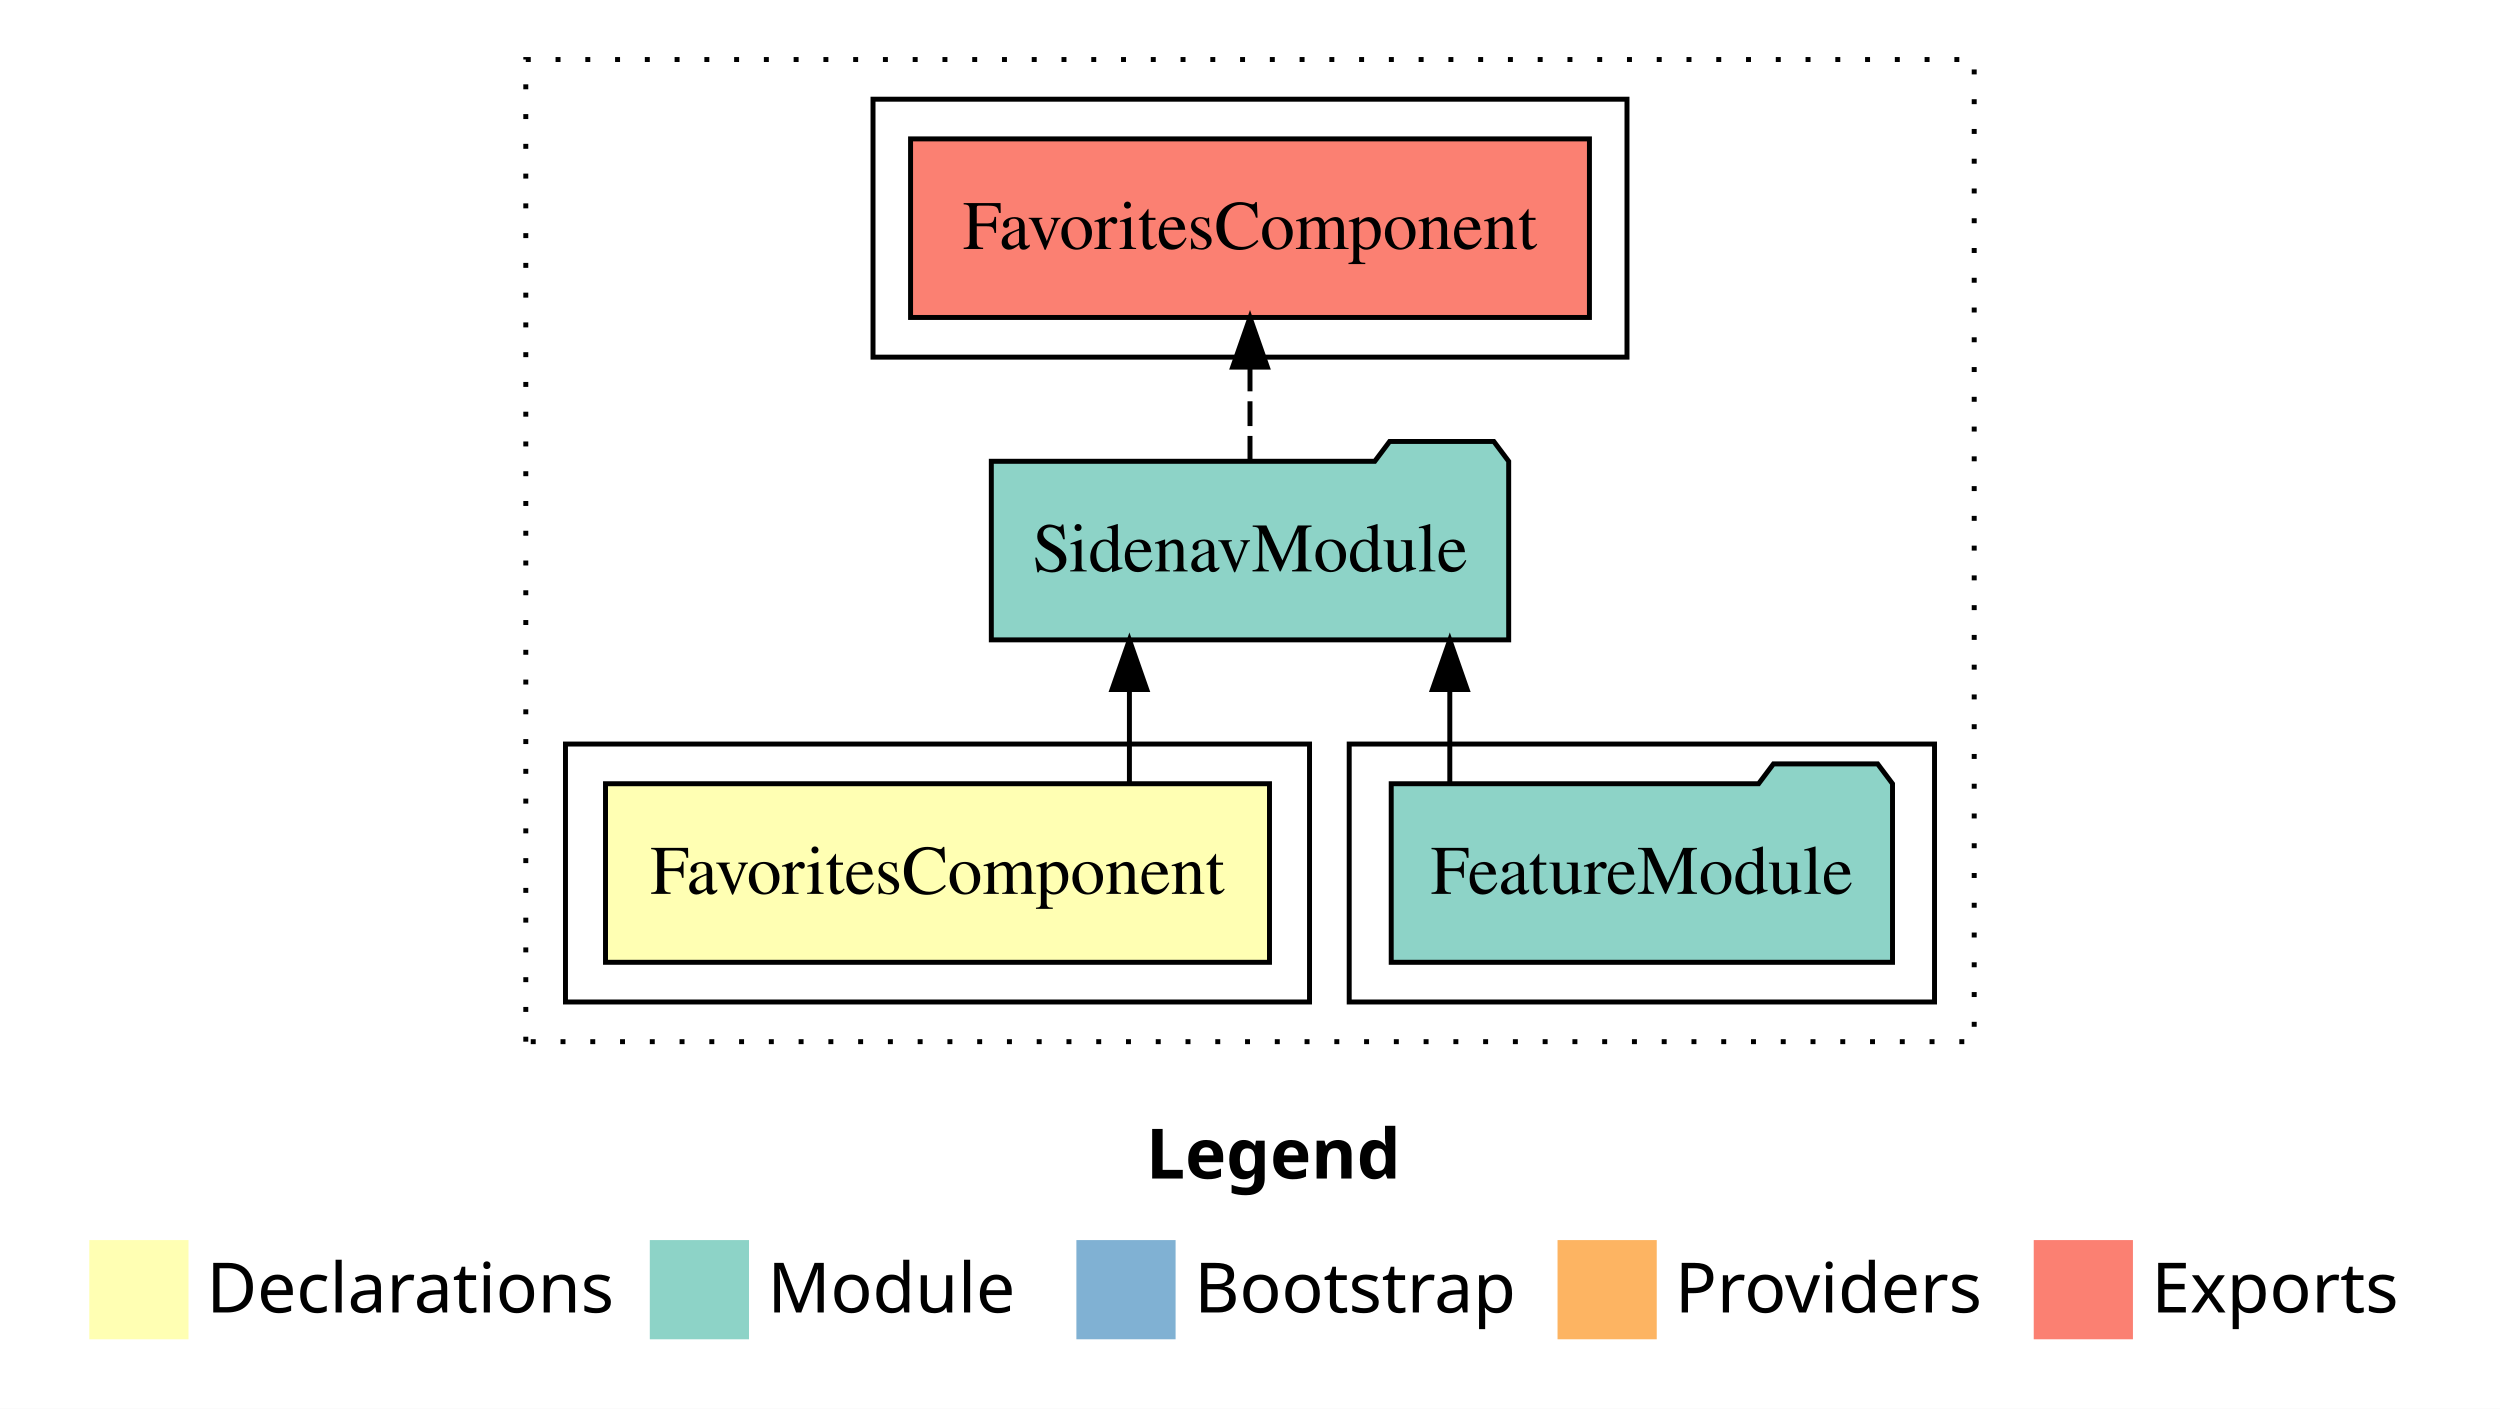
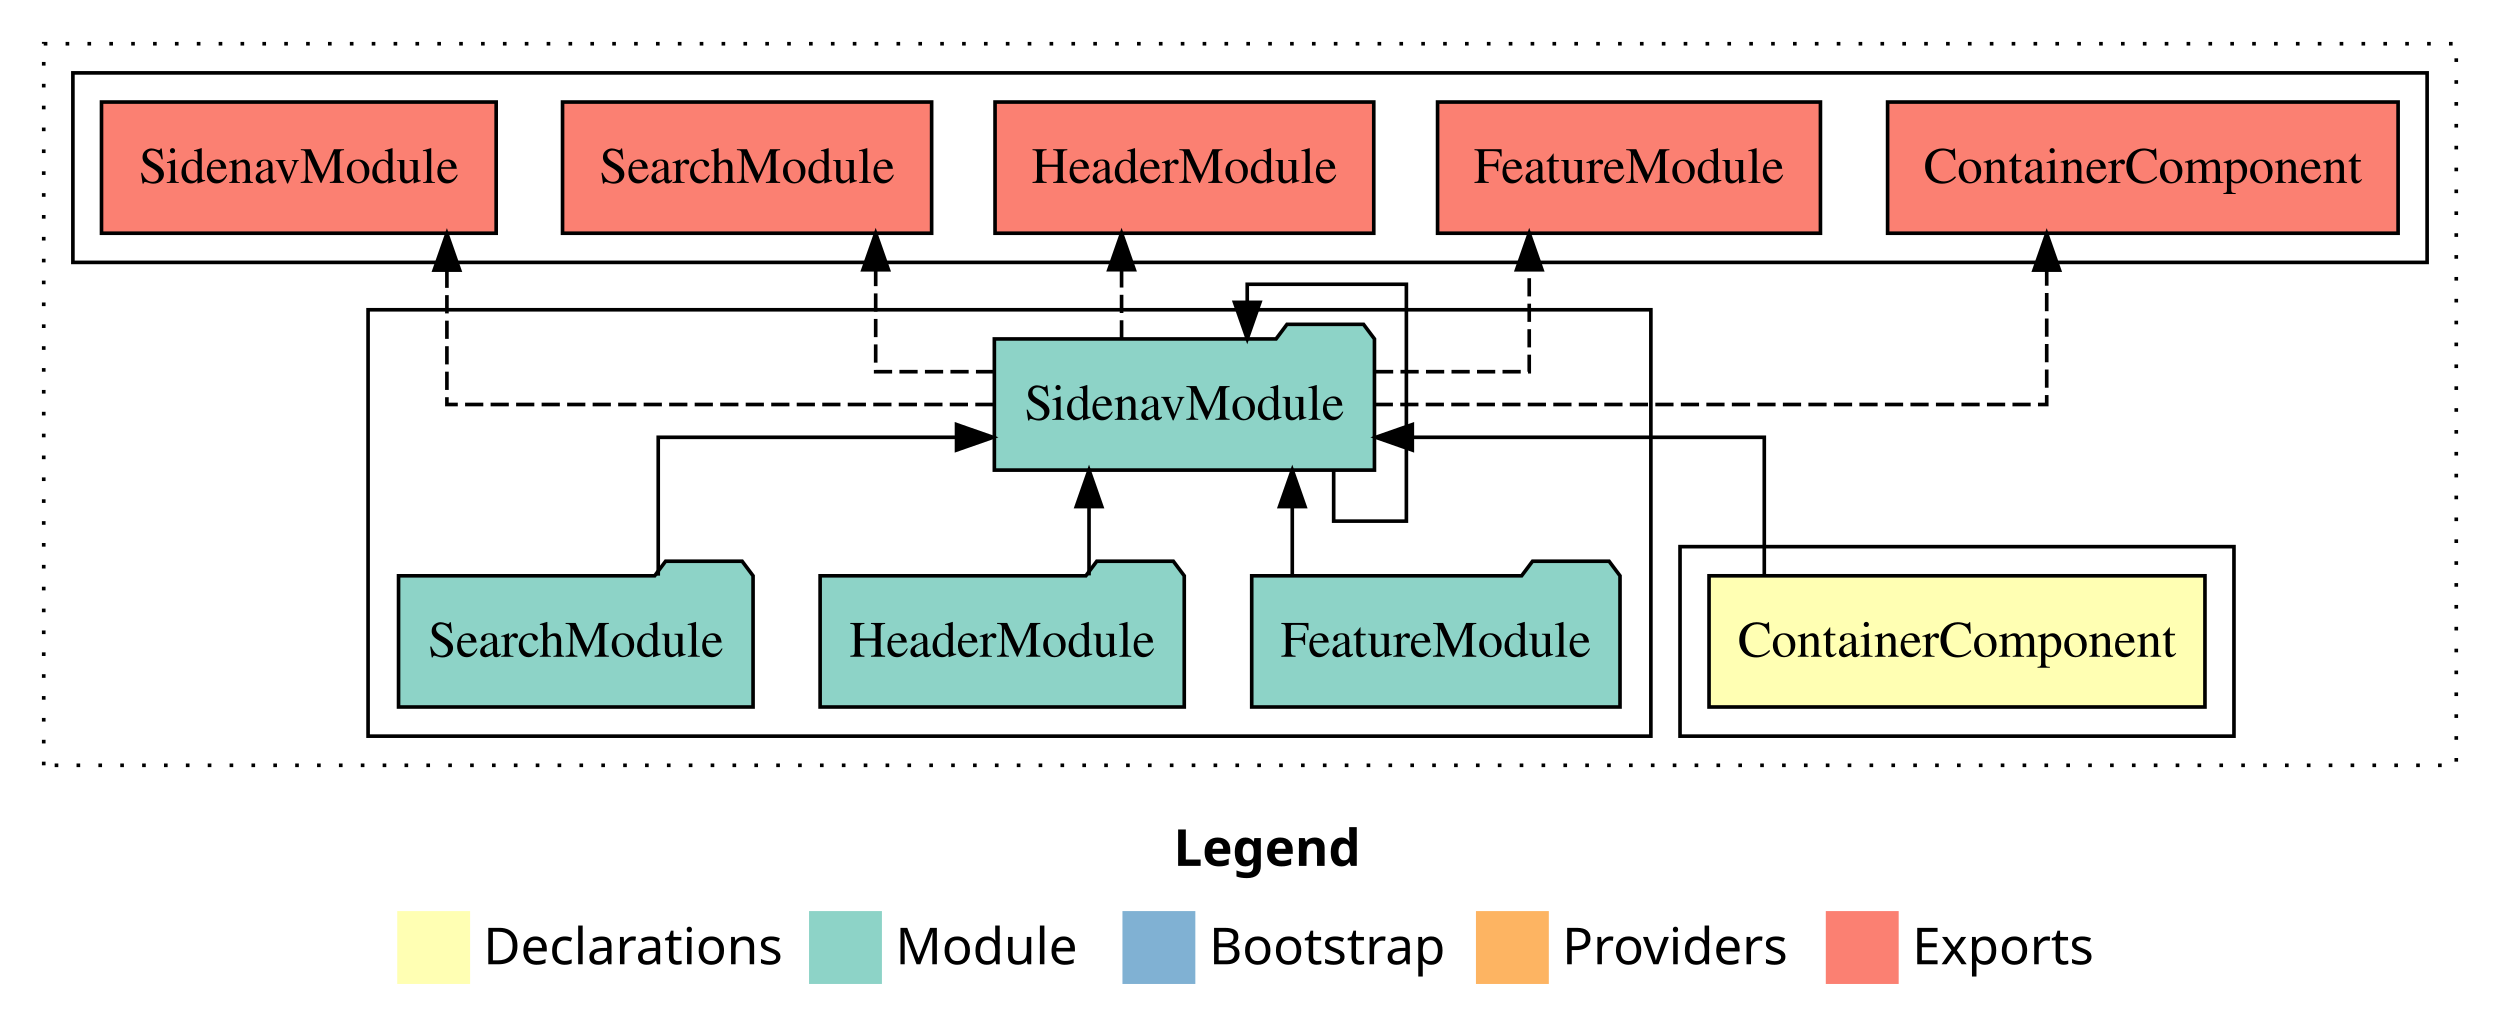
- <svg xmlns="http://www.w3.org/2000/svg" width="504pt" height="284pt" viewBox="0.00 0.00 504.00 284.00">
+ <svg xmlns="http://www.w3.org/2000/svg" width="686pt" height="284pt" viewBox="0.00 0.00 686.00 284.00">
  <g id="graph0" class="graph" transform="scale(1 1) rotate(0) translate(4 280)">
-     <polygon fill="white" stroke="transparent" points="-4,4 -4,-280 500,-280 500,4 -4,4" />
-     <text text-anchor="start" x="227.01" y="-42.4" font-family="sans-serif" font-weight="bold" font-size="14.00">Legend</text>
-     <polygon fill="#ffffb3" stroke="transparent" points="14,-10 14,-30 34,-30 34,-10 14,-10" />
-     <text text-anchor="start" x="37.63" y="-15.4" font-family="sans-serif" font-size="14.00">  Declarations</text>
-     <polygon fill="#8dd3c7" stroke="transparent" points="127,-10 127,-30 147,-30 147,-10 127,-10" />
-     <text text-anchor="start" x="150.73" y="-15.4" font-family="sans-serif" font-size="14.00">  Module</text>
-     <polygon fill="#80b1d3" stroke="transparent" points="213,-10 213,-30 233,-30 233,-10 213,-10" />
-     <text text-anchor="start" x="236.78" y="-15.4" font-family="sans-serif" font-size="14.00">  Bootstrap</text>
-     <polygon fill="#fdb462" stroke="transparent" points="310,-10 310,-30 330,-30 330,-10 310,-10" />
-     <text text-anchor="start" x="333.67" y="-15.4" font-family="sans-serif" font-size="14.00">  Providers</text>
-     <polygon fill="#fb8072" stroke="transparent" points="406,-10 406,-30 426,-30 426,-10 406,-10" />
-     <text text-anchor="start" x="429.73" y="-15.4" font-family="sans-serif" font-size="14.00">  Exports</text>
+     <polygon fill="white" stroke="transparent" points="-4,4 -4,-280 682,-280 682,4 -4,4" />
+     <text text-anchor="start" x="318.01" y="-42.4" font-family="sans-serif" font-weight="bold" font-size="14.00">Legend</text>
+     <polygon fill="#ffffb3" stroke="transparent" points="105,-10 105,-30 125,-30 125,-10 105,-10" />
+     <text text-anchor="start" x="128.63" y="-15.4" font-family="sans-serif" font-size="14.00">  Declarations</text>
+     <polygon fill="#8dd3c7" stroke="transparent" points="218,-10 218,-30 238,-30 238,-10 218,-10" />
+     <text text-anchor="start" x="241.73" y="-15.4" font-family="sans-serif" font-size="14.00">  Module</text>
+     <polygon fill="#80b1d3" stroke="transparent" points="304,-10 304,-30 324,-30 324,-10 304,-10" />
+     <text text-anchor="start" x="327.78" y="-15.4" font-family="sans-serif" font-size="14.00">  Bootstrap</text>
+     <polygon fill="#fdb462" stroke="transparent" points="401,-10 401,-30 421,-30 421,-10 401,-10" />
+     <text text-anchor="start" x="424.67" y="-15.4" font-family="sans-serif" font-size="14.00">  Providers</text>
+     <polygon fill="#fb8072" stroke="transparent" points="497,-10 497,-30 517,-30 517,-10 497,-10" />
+     <text text-anchor="start" x="520.73" y="-15.4" font-family="sans-serif" font-size="14.00">  Exports</text>
    <g id="clust1" class="cluster">
-       <polygon fill="none" stroke="black" stroke-dasharray="1,5" points="102,-70 102,-268 394,-268 394,-70 102,-70" />
+       <polygon fill="none" stroke="black" stroke-dasharray="1,5" points="8,-70 8,-268 670,-268 670,-70 8,-70" />
+     </g>
+     <g id="clust2" class="cluster">
+       <polygon fill="none" stroke="black" points="457,-78 457,-130 609,-130 609,-78 457,-78" />
+     </g>
+     <g id="clust5" class="cluster">
+       <polygon fill="none" stroke="black" points="16,-208 16,-260 662,-260 662,-208 16,-208" />
    </g>
    <g id="clust4" class="cluster">
-       <polygon fill="none" stroke="black" points="268,-78 268,-130 386,-130 386,-78 268,-78" />
-     </g>
-     <g id="clust2" class="cluster">
-       <polygon fill="none" stroke="black" points="110,-78 110,-130 260,-130 260,-78 110,-78" />
-     </g>
-     <g id="clust5" class="cluster">
-       <polygon fill="none" stroke="black" points="172,-208 172,-260 324,-260 324,-208 172,-208" />
+       <polygon fill="none" stroke="black" points="97,-78 97,-195 449,-195 449,-78 97,-78" />
    </g>
    <g id="node1" class="node">
-       <polygon fill="#ffffb3" stroke="black" points="251.93,-122 118.07,-122 118.07,-86 251.93,-86 251.93,-122" />
-       <text text-anchor="middle" x="185" y="-99.8" font-family="Times,serif" font-size="14.00">FavoritesComponent</text>
+       <polygon fill="#ffffb3" stroke="black" points="601.04,-122 464.96,-122 464.96,-86 601.04,-86 601.04,-122" />
+       <text text-anchor="middle" x="533" y="-99.8" font-family="Times,serif" font-size="14.00">ContainerComponent</text>
    </g>
    <g id="node2" class="node">
-       <polygon fill="#8dd3c7" stroke="black" points="300.15,-187 297.15,-191 276.15,-191 273.15,-187 195.85,-187 195.85,-151 300.15,-151 300.15,-187" />
-       <text text-anchor="middle" x="248" y="-164.8" font-family="Times,serif" font-size="14.00">SidenavModule</text>
+       <polygon fill="#8dd3c7" stroke="black" points="373.15,-187 370.15,-191 349.15,-191 346.15,-187 268.85,-187 268.85,-151 373.15,-151 373.15,-187" />
+       <text text-anchor="middle" x="321" y="-164.8" font-family="Times,serif" font-size="14.00">SidenavModule</text>
    </g>
    <g id="edge1" class="edge">
-       <path fill="none" stroke="black" d="M223.69,-122.11C223.69,-122.11 223.69,-140.99 223.69,-140.99" />
-       <polygon fill="black" stroke="black" points="220.19,-140.99 223.69,-150.99 227.19,-140.99 220.19,-140.99" />
+       <path fill="none" stroke="black" d="M480.12,-122.03C480.12,-138.4 480.12,-160 480.12,-160 480.12,-160 383.54,-160 383.54,-160" />
+       <polygon fill="black" stroke="black" points="383.54,-156.5 373.54,-160 383.54,-163.5 383.54,-156.5" />
+     </g>
+     <g id="edge5" class="edge">
+       <path fill="none" stroke="black" d="M361.96,-150.76C361.96,-143.57 361.96,-137 361.96,-137 361.96,-137 381.91,-137 381.91,-137 381.91,-137 381.91,-202 381.91,-202 381.91,-202 338.24,-202 338.24,-202 338.24,-202 338.24,-197.04 338.24,-197.04" />
+       <polygon fill="black" stroke="black" points="341.74,-197.04 338.24,-187.04 334.74,-197.04 341.74,-197.04" />
+     </g>
+     <g id="node6" class="node">
+       <polygon fill="#fb8072" stroke="black" points="654.04,-252 513.96,-252 513.96,-216 654.04,-216 654.04,-252" />
+       <text text-anchor="middle" x="584" y="-229.8" font-family="Times,serif" font-size="14.00">ContainerComponent </text>
+     </g>
+     <g id="edge6" class="edge">
+       <path fill="none" stroke="black" stroke-dasharray="5,2" d="M373.22,-169C442.9,-169 557.62,-169 557.62,-169 557.62,-169 557.62,-205.89 557.62,-205.89" />
+       <polygon fill="black" stroke="black" points="554.13,-205.89 557.62,-215.89 561.13,-205.89 554.13,-205.89" />
+     </g>
+     <g id="node7" class="node">
+       <polygon fill="#fb8072" stroke="black" points="495.53,-252 390.47,-252 390.47,-216 495.53,-216 495.53,-252" />
+       <text text-anchor="middle" x="443" y="-229.8" font-family="Times,serif" font-size="14.00">FeatureModule </text>
+     </g>
+     <g id="edge7" class="edge">
+       <path fill="none" stroke="black" stroke-dasharray="5,2" d="M373.29,-178C395.18,-178 415.62,-178 415.62,-178 415.62,-178 415.62,-205.97 415.62,-205.97" />
+       <polygon fill="black" stroke="black" points="412.13,-205.97 415.62,-215.97 419.13,-205.97 412.13,-205.97" />
+     </g>
+     <g id="node8" class="node">
+       <polygon fill="#fb8072" stroke="black" points="372.96,-252 269.04,-252 269.04,-216 372.96,-216 372.96,-252" />
+       <text text-anchor="middle" x="321" y="-229.8" font-family="Times,serif" font-size="14.00">HeaderModule </text>
+     </g>
+     <g id="edge8" class="edge">
+       <path fill="none" stroke="black" stroke-dasharray="5,2" d="M303.76,-187.11C303.76,-187.11 303.76,-205.99 303.76,-205.99" />
+       <polygon fill="black" stroke="black" points="300.26,-205.99 303.76,-215.99 307.26,-205.99 300.26,-205.99" />
+     </g>
+     <g id="node9" class="node">
+       <polygon fill="#fb8072" stroke="black" points="251.64,-252 150.36,-252 150.36,-216 251.64,-216 251.64,-252" />
+       <text text-anchor="middle" x="201" y="-229.8" font-family="Times,serif" font-size="14.00">SearchModule </text>
+     </g>
+     <g id="edge9" class="edge">
+       <path fill="none" stroke="black" stroke-dasharray="5,2" d="M268.8,-178C251.37,-178 236.29,-178 236.29,-178 236.29,-178 236.29,-205.97 236.29,-205.97" />
+       <polygon fill="black" stroke="black" points="232.79,-205.97 236.29,-215.97 239.79,-205.97 232.79,-205.97" />
+     </g>
+     <g id="node10" class="node">
+       <polygon fill="#fb8072" stroke="black" points="132.15,-252 23.85,-252 23.85,-216 132.15,-216 132.15,-252" />
+       <text text-anchor="middle" x="78" y="-229.8" font-family="Times,serif" font-size="14.00">SidenavModule </text>
+     </g>
+     <g id="edge10" class="edge">
+       <path fill="none" stroke="black" stroke-dasharray="5,2" d="M268.62,-169C208.66,-169 118.63,-169 118.63,-169 118.63,-169 118.63,-205.89 118.63,-205.89" />
+       <polygon fill="black" stroke="black" points="115.13,-205.89 118.63,-215.89 122.13,-205.89 115.13,-205.89" />
+     </g>
+     <g id="node3" class="node">
+       <polygon fill="#8dd3c7" stroke="black" points="440.53,-122 437.53,-126 416.53,-126 413.53,-122 339.47,-122 339.47,-86 440.53,-86 440.53,-122" />
+       <text text-anchor="middle" x="390" y="-99.8" font-family="Times,serif" font-size="14.00">FeatureModule</text>
+     </g>
+     <g id="edge2" class="edge">
+       <path fill="none" stroke="black" d="M350.6,-122.11C350.6,-122.11 350.6,-140.99 350.6,-140.99" />
+       <polygon fill="black" stroke="black" points="347.1,-140.99 350.6,-150.99 354.1,-140.99 347.1,-140.99" />
    </g>
    <g id="node4" class="node">
-       <polygon fill="#fb8072" stroke="black" points="316.43,-252 179.57,-252 179.57,-216 316.43,-216 316.43,-252" />
-       <text text-anchor="middle" x="248" y="-229.8" font-family="Times,serif" font-size="14.00">FavoritesComponent </text>
+       <polygon fill="#8dd3c7" stroke="black" points="320.96,-122 317.96,-126 296.96,-126 293.96,-122 221.04,-122 221.04,-86 320.96,-86 320.96,-122" />
+       <text text-anchor="middle" x="271" y="-99.8" font-family="Times,serif" font-size="14.00">HeaderModule</text>
    </g>
    <g id="edge3" class="edge">
-       <path fill="none" stroke="black" stroke-dasharray="5,2" d="M248,-187.11C248,-187.11 248,-205.99 248,-205.99" />
-       <polygon fill="black" stroke="black" points="244.5,-205.99 248,-215.99 251.5,-205.99 244.5,-205.99" />
+       <path fill="none" stroke="black" d="M294.83,-122.11C294.83,-122.11 294.83,-140.99 294.83,-140.99" />
+       <polygon fill="black" stroke="black" points="291.33,-140.99 294.83,-150.99 298.33,-140.99 291.33,-140.99" />
    </g>
-     <g id="node3" class="node">
-       <polygon fill="#8dd3c7" stroke="black" points="377.53,-122 374.53,-126 353.53,-126 350.53,-122 276.47,-122 276.47,-86 377.53,-86 377.53,-122" />
-       <text text-anchor="middle" x="327" y="-99.8" font-family="Times,serif" font-size="14.00">FeatureModule</text>
+     <g id="node5" class="node">
+       <polygon fill="#8dd3c7" stroke="black" points="202.64,-122 199.64,-126 178.64,-126 175.64,-122 105.36,-122 105.36,-86 202.64,-86 202.64,-122" />
+       <text text-anchor="middle" x="154" y="-99.8" font-family="Times,serif" font-size="14.00">SearchModule</text>
    </g>
-     <g id="edge2" class="edge">
-       <path fill="none" stroke="black" d="M288.28,-122.11C288.28,-122.11 288.28,-140.99 288.28,-140.99" />
-       <polygon fill="black" stroke="black" points="284.78,-140.99 288.28,-150.99 291.78,-140.99 284.78,-140.99" />
+     <g id="edge4" class="edge">
+       <path fill="none" stroke="black" d="M176.62,-122.03C176.62,-138.4 176.62,-160 176.62,-160 176.62,-160 258.47,-160 258.47,-160" />
+       <polygon fill="black" stroke="black" points="258.47,-163.5 268.47,-160 258.47,-156.5 258.47,-163.5" />
    </g>
  </g>
</svg>
